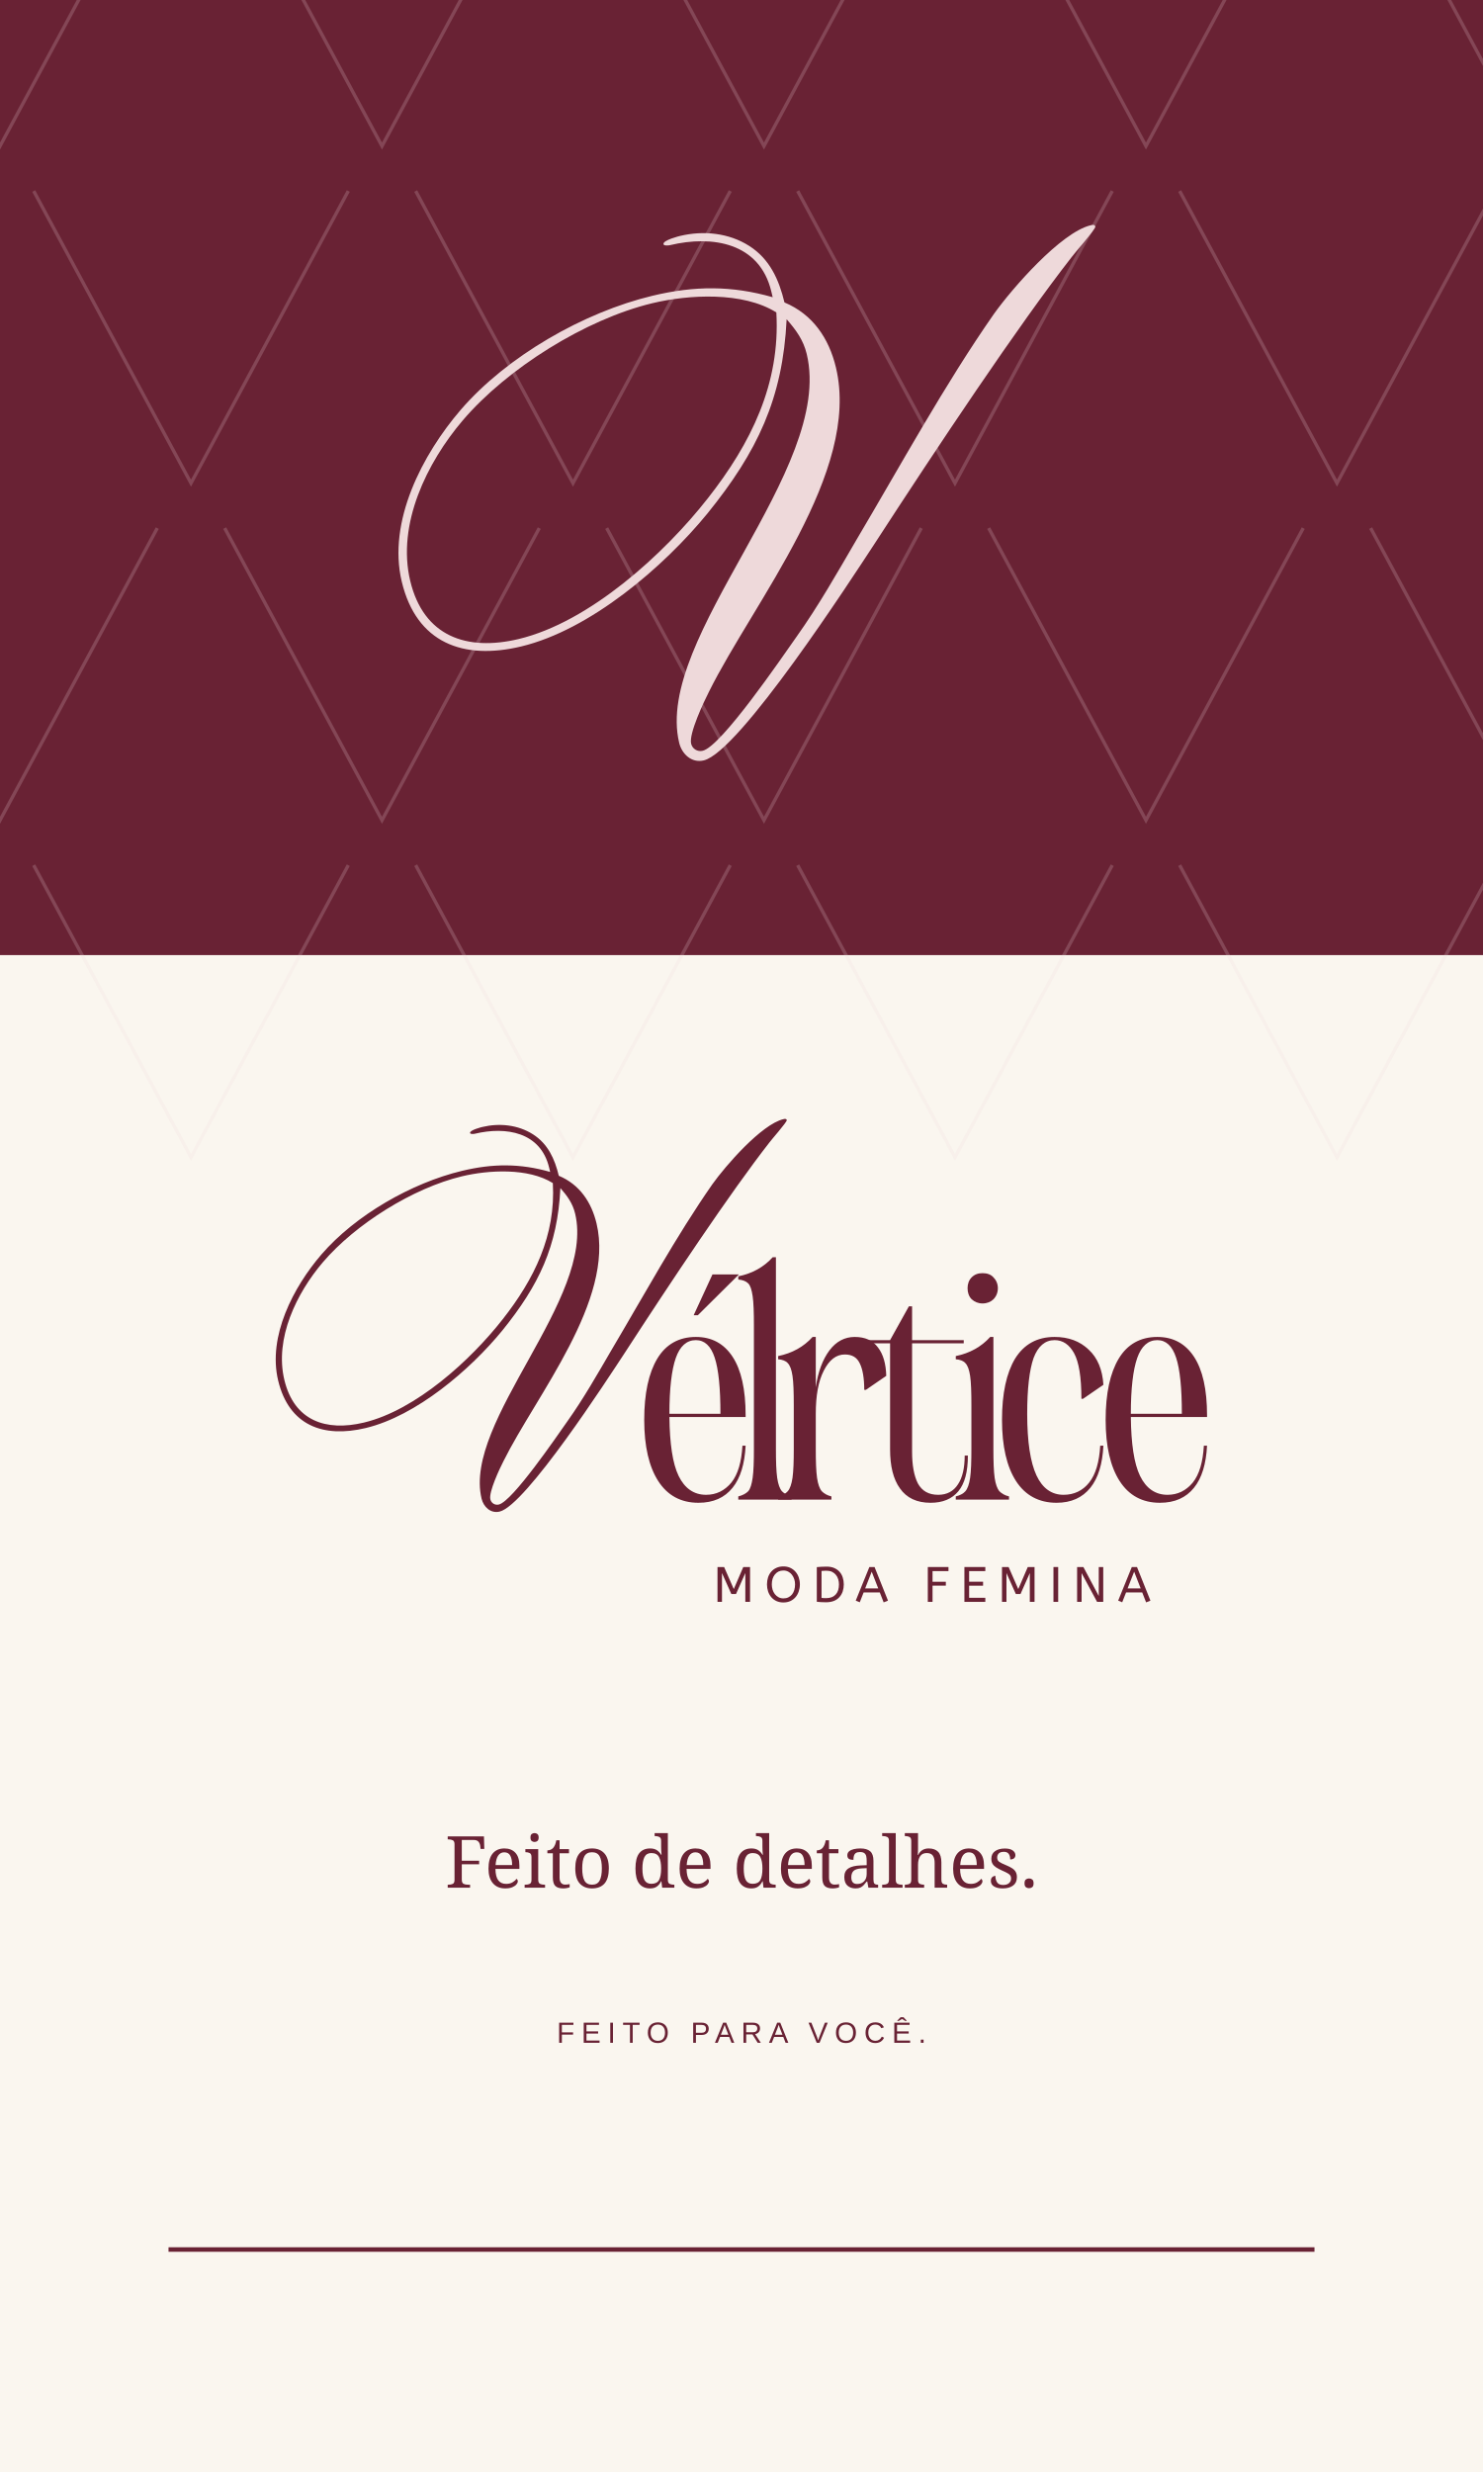
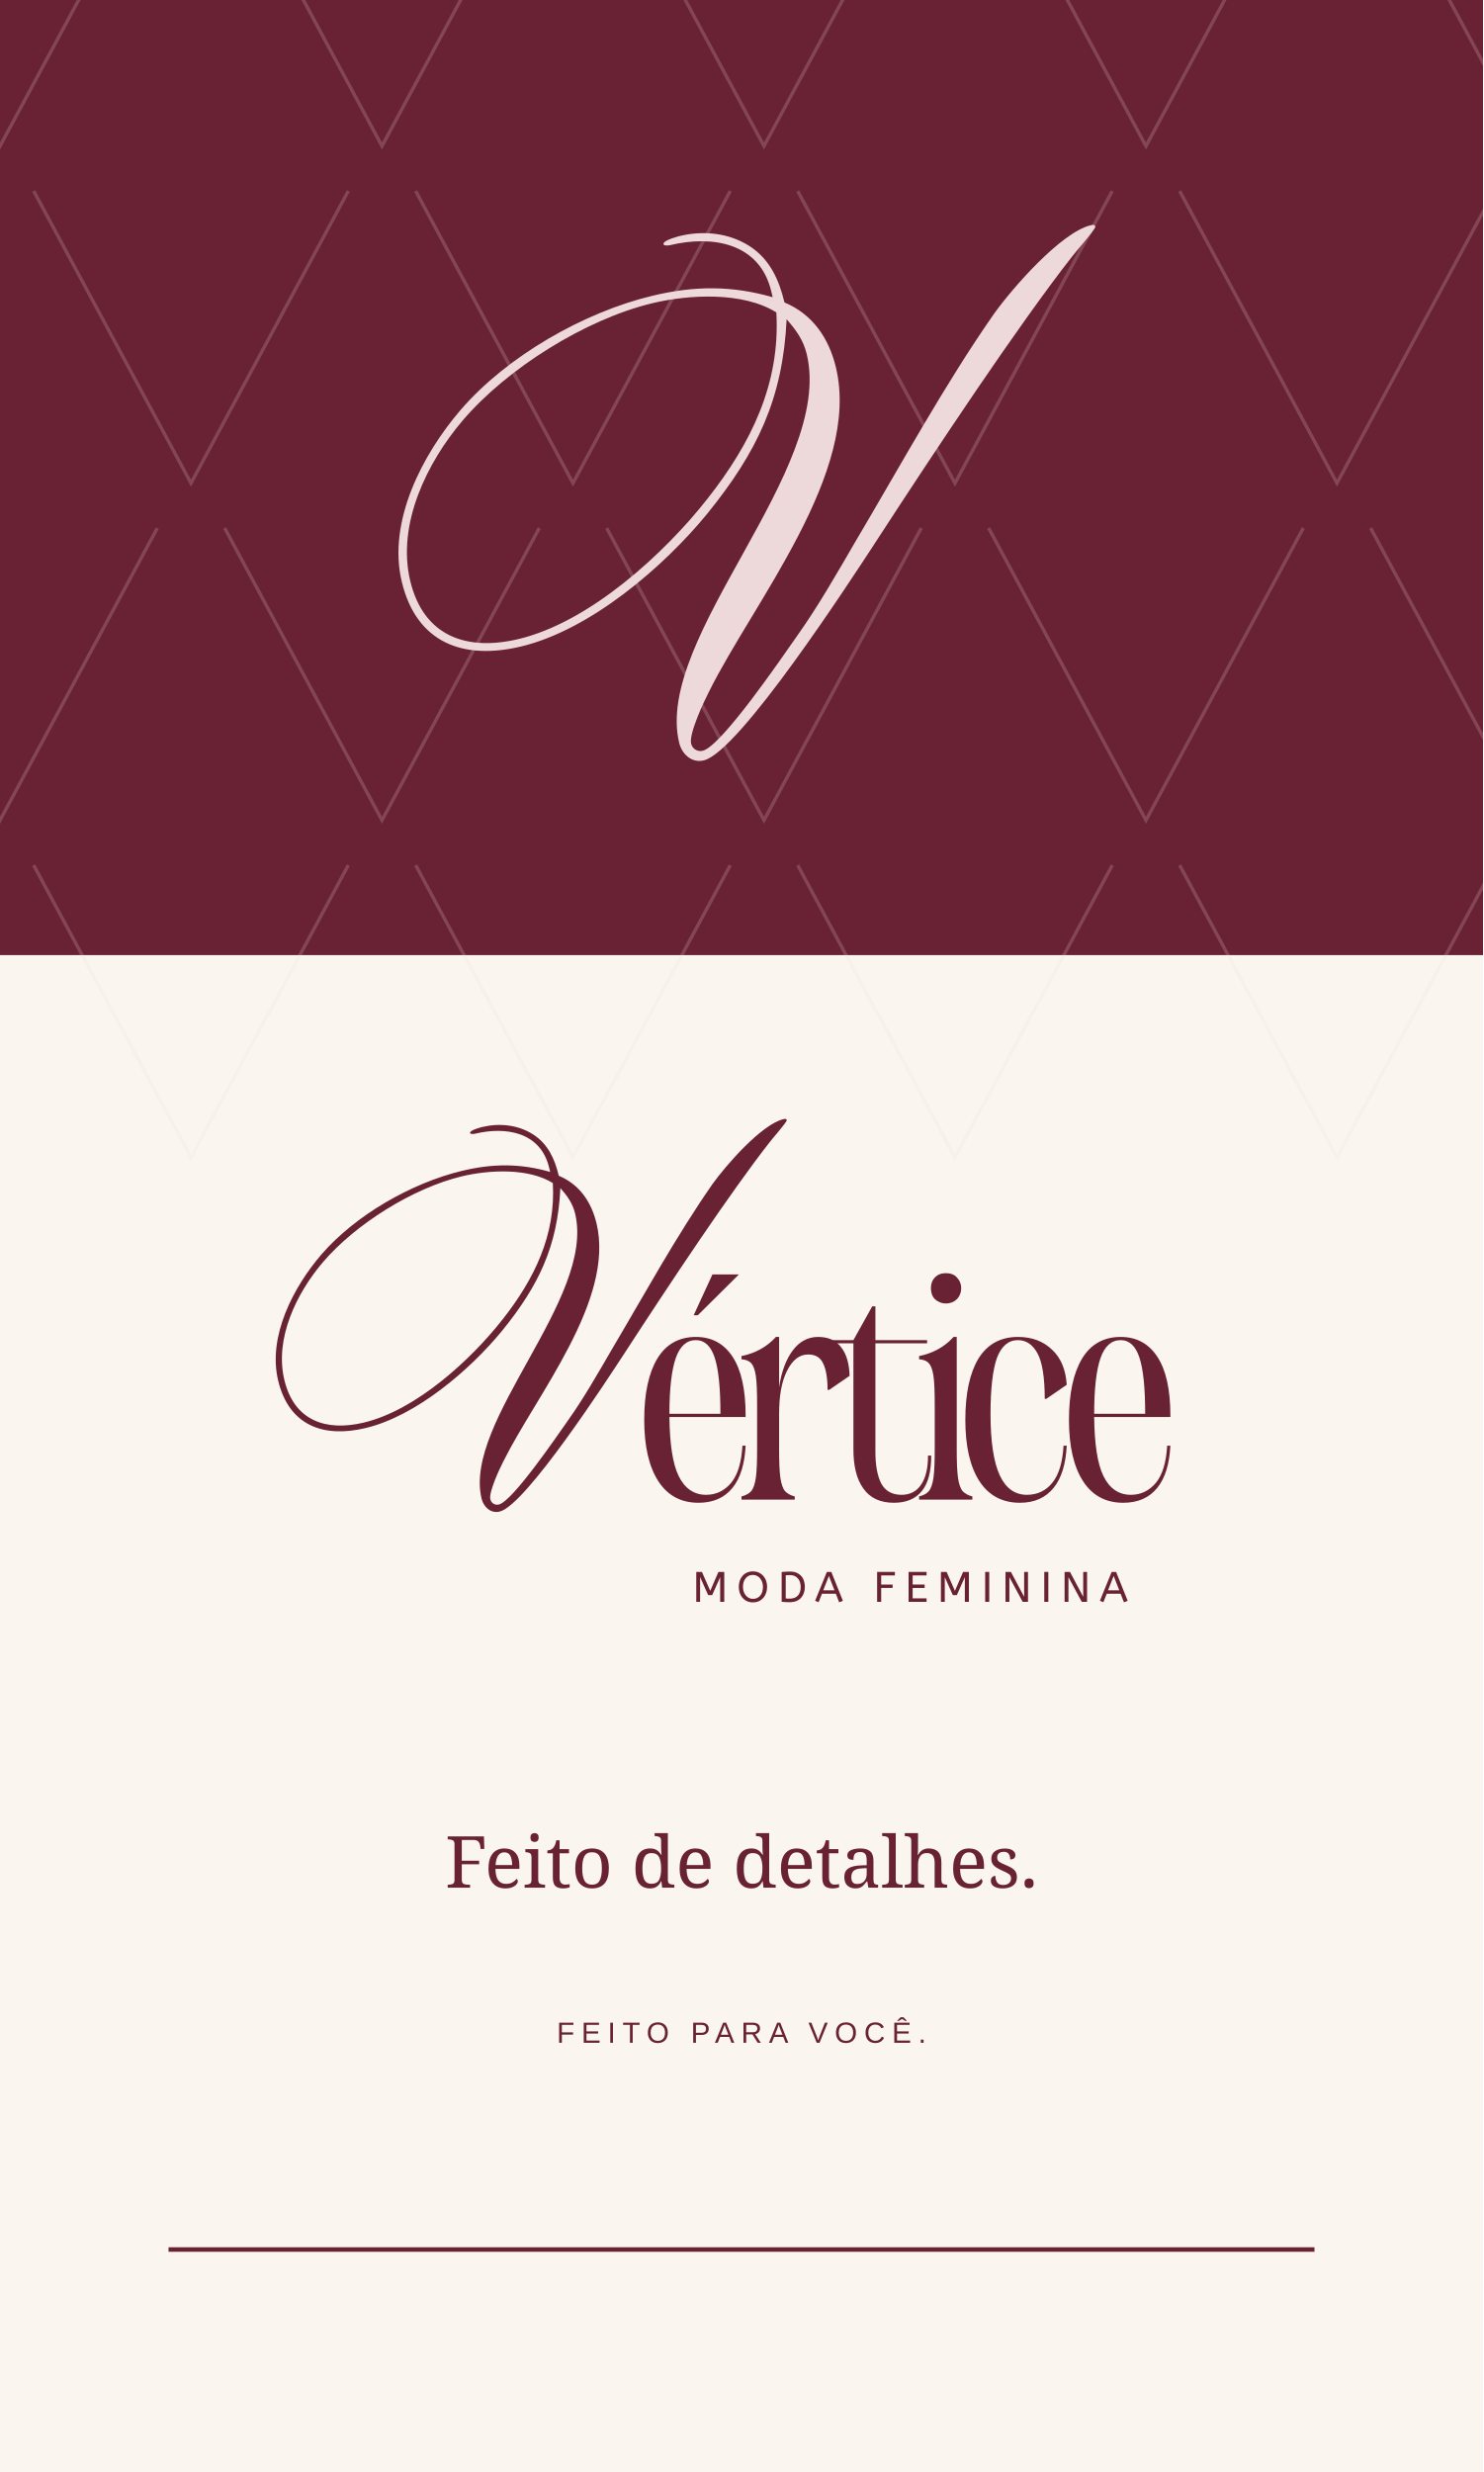
<svg xmlns="http://www.w3.org/2000/svg" xmlns:xlink="http://www.w3.org/1999/xlink" width="660" height="1100" viewBox="0 0 660 1100">
  <rect x="0" y="0" width="660" height="1100" fill="#FAF6EF" />
  <rect x="0" y="0" width="660" height="425" fill="#692234" />
  <g opacity="0.2">
    <path d="M-155 -215 L-85 -85 L-15 -215" fill="none" stroke="#EED9DA" stroke-width="1.5" />
    <path d="M15 -215 L85 -85 L155 -215" fill="none" stroke="#EED9DA" stroke-width="1.5" />
    <path d="M185 -215 L255 -85 L325 -215" fill="none" stroke="#EED9DA" stroke-width="1.5" />
    <path d="M355 -215 L425 -85 L495 -215" fill="none" stroke="#EED9DA" stroke-width="1.5" />
    <path d="M525 -215 L595 -85 L665 -215" fill="none" stroke="#EED9DA" stroke-width="1.5" />
    <path d="M695 -215 L765 -85 L835 -215" fill="none" stroke="#EED9DA" stroke-width="1.5" />
    <path d="M-240 -65 L-170 65 L-100 -65" fill="none" stroke="#EED9DA" stroke-width="1.5" />
    <path d="M-70 -65 L0 65 L70 -65" fill="none" stroke="#EED9DA" stroke-width="1.5" />
    <path d="M100 -65 L170 65 L240 -65" fill="none" stroke="#EED9DA" stroke-width="1.5" />
    <path d="M270 -65 L340 65 L410 -65" fill="none" stroke="#EED9DA" stroke-width="1.5" />
    <path d="M440 -65 L510 65 L580 -65" fill="none" stroke="#EED9DA" stroke-width="1.5" />
    <path d="M610 -65 L680 65 L750 -65" fill="none" stroke="#EED9DA" stroke-width="1.5" />
    <path d="M-155 85 L-85 215 L-15 85" fill="none" stroke="#EED9DA" stroke-width="1.5" />
    <path d="M15 85 L85 215 L155 85" fill="none" stroke="#EED9DA" stroke-width="1.5" />
    <path d="M185 85 L255 215 L325 85" fill="none" stroke="#EED9DA" stroke-width="1.5" />
    <path d="M355 85 L425 215 L495 85" fill="none" stroke="#EED9DA" stroke-width="1.5" />
    <path d="M525 85 L595 215 L665 85" fill="none" stroke="#EED9DA" stroke-width="1.5" />
    <path d="M695 85 L765 215 L835 85" fill="none" stroke="#EED9DA" stroke-width="1.5" />
    <path d="M-240 235 L-170 365 L-100 235" fill="none" stroke="#EED9DA" stroke-width="1.5" />
    <path d="M-70 235 L0 365 L70 235" fill="none" stroke="#EED9DA" stroke-width="1.5" />
    <path d="M100 235 L170 365 L240 235" fill="none" stroke="#EED9DA" stroke-width="1.5" />
    <path d="M270 235 L340 365 L410 235" fill="none" stroke="#EED9DA" stroke-width="1.5" />
    <path d="M440 235 L510 365 L580 235" fill="none" stroke="#EED9DA" stroke-width="1.5" />
    <path d="M610 235 L680 365 L750 235" fill="none" stroke="#EED9DA" stroke-width="1.5" />
    <path d="M-155 385 L-85 515 L-15 385" fill="none" stroke="#EED9DA" stroke-width="1.5" />
    <path d="M15 385 L85 515 L155 385" fill="none" stroke="#EED9DA" stroke-width="1.5" />
    <path d="M185 385 L255 515 L325 385" fill="none" stroke="#EED9DA" stroke-width="1.5" />
    <path d="M355 385 L425 515 L495 385" fill="none" stroke="#EED9DA" stroke-width="1.5" />
    <path d="M525 385 L595 515 L665 385" fill="none" stroke="#EED9DA" stroke-width="1.5" />
    <path d="M695 385 L765 515 L835 385" fill="none" stroke="#EED9DA" stroke-width="1.5" />
  </g>
  <g transform="translate(-225.0 -152.5) scale(1.0)">
    <path transform="matrix(.260293,-.06244286,.06244286,.260293,427.8537,517.338)" d="M715-722C653-757 593-771 521-771 404-771 263-730 167-661 88-604 5-509 5-406 5-301 74-255 173-255 291-255 434-328 526-398 630-478 692-554 729-681 740-660 748-641 748-617 748-419 391-219 391-38 391-19 403 0 424 0 485 0 733-236 782-282 922-415 1102-582 1214-671 1217-674 1264-707 1264-711 1264-715 1260-715 1257-715 1206-715 1105-643 1066-609 959-514 856-400 756-297 713-252 669-205 622-164 589-135 458-16 426-16 417-16 410-23 410-32 410-49 447-95 459-109 566-237 790-405 790-584 790-634 773-679 732-709 732-748 725-785 697-814 669-843 629-857 589-857 589-857 559-857 559-850 559-847 567-846 569-846 642-846 715-815 715-732V-722ZM715-696C694-579 623-494 532-422 440-349 293-268 172-268 83-268 19-309 19-404 19-501 92-589 166-643 258-710 404-759 518-759 580-759 669-743 715-696Z" fill="#EED9DA" />
  </g>
  <g transform="translate(-172.3333 312.6667) scale(0.7333333)">
    <defs>
      <clipPath id="clip_1">
        <path transform="matrix(.24,0,0,.24,0,0)" d="M0 0H6000V3375H0Z" clip-rule="evenodd" />
      </clipPath>
      <clipPath id="clip_2">
        <path transform="matrix(.24,0,0,.24,0,0)" d="M0 0H6000V3375H0Z" clip-rule="evenodd" />
      </clipPath>
      <clipPath id="clip_3">
        <path transform="matrix(.24,0,0,.24,0,0)" d="M0 0H6000V3375H0Z" clip-rule="evenodd" />
      </clipPath>
      <clipPath id="clip_4">
        <path transform="matrix(.24,0,0,.24,615.36,328.56)" d="M0 0H1472V808H0Z" clip-rule="evenodd" />
      </clipPath>
      <path id="font_5_78" d="M.224-.01C.169-.01 .127 .013 .098 .058 .069 .103 .054 .167 .054 .25 .054 .333 .068 .397 .095 .442 .122 .487 .163 .51 .216 .51 .266 .51 .304 .489 .331 .448 .358 .407 .372 .346 .372 .264V.259H.133C.134 .175 .143 .113 .162 .074 .181 .035 .21 .015 .248 .015 .28 .015 .306 .028 .327 .053 .348 .079 .359 .118 .362 .169H.372C.369 .112 .356 .068 .331 .037 .306 .006 .271-.01 .224-.01M.133 .269H.293C.293 .35 .287 .409 .275 .445 .263 .482 .243 .5 .216 .5 .187 .5 .166 .481 .153 .444 .14 .407 .133 .348 .133 .269M.209 .578 .268 .706H.351L.222 .578H.209Z" />
      <path id="font_5_93" d="M.024 .01C.037 .013 .048 .019 .055 .026 .062 .034 .066 .048 .069 .068 .072 .089 .073 .119 .073 .16V.546C.073 .587 .072 .618 .069 .638 .066 .658 .062 .671 .055 .678 .048 .685 .037 .689 .024 .69V.7C.068 .709 .104 .729 .132 .76H.142V.16C.142 .119 .143 .089 .146 .068 .149 .048 .154 .034 .161 .026 .168 .019 .178 .013 .191 .01V0H.024V.01Z" />
      <path id="font_5_109" d="M.034 .01C.047 .013 .058 .019 .064 .026 .071 .034 .076 .048 .079 .068 .082 .089 .083 .119 .083 .16V.296C.083 .337 .082 .368 .079 .388 .076 .408 .071 .421 .064 .428 .058 .435 .047 .439 .034 .44V.45C.078 .459 .114 .479 .142 .51H.152V.352C.159 .401 .174 .44 .195 .468 .216 .496 .243 .51 .274 .51 .307 .51 .331 .499 .347 .477 .364 .455 .372 .425 .373 .388L.309 .344H.304C.304 .381 .299 .409 .29 .427 .281 .446 .266 .455 .243 .455 .216 .455 .194 .438 .177 .404 .16 .371 .152 .326 .152 .269V.16C.152 .119 .153 .089 .156 .068 .159 .048 .164 .034 .171 .026 .178 .019 .188 .013 .201 .01V0H.034V.01Z" />
      <path id="font_5_113" d="M.206-.01C.163-.01 .131 .005 .11 .035 .089 .064 .079 .105 .079 .158V.49H.01V.5H.079L.138 .606H.148V.5H.31V.49H.148V.15C.148 .108 .154 .075 .166 .051 .179 .027 .2 .015 .23 .015 .257 .015 .278 .026 .292 .048 .306 .069 .313 .099 .313 .138H.323C.323 .087 .313 .05 .293 .026 .273 .002 .244-.01 .206-.01Z" />
      <path id="font_5_85" d="M.118 .615C.104 .615 .093 .62 .084 .628 .075 .637 .071 .649 .071 .663 .071 .676 .075 .688 .084 .697 .093 .706 .104 .71 .118 .71 .132 .71 .144 .706 .152 .697 .161 .688 .166 .676 .166 .663 .166 .649 .161 .637 .152 .628 .144 .62 .132 .615 .118 .615M.034 0V.01C.047 .013 .058 .019 .064 .026 .071 .034 .076 .048 .079 .068 .082 .089 .083 .119 .083 .16V.296C.083 .337 .082 .368 .079 .388 .076 .408 .071 .421 .064 .428 .058 .435 .047 .439 .034 .44V.45C.078 .459 .114 .479 .142 .51H.152V.16C.152 .119 .153 .089 .156 .068 .159 .048 .164 .034 .171 .026 .178 .019 .188 .013 .201 .01V0H.034Z" />
      <path id="font_5_73" d="M.225-.01C.17-.01 .127 .013 .098 .058 .069 .103 .054 .167 .054 .25 .054 .333 .068 .397 .095 .442 .123 .487 .164 .51 .219 .51 .262 .51 .298 .497 .326 .47 .354 .444 .369 .407 .372 .36L.308 .316H.303C.303 .384 .295 .432 .28 .459 .265 .486 .245 .5 .219 .5 .189 .5 .167 .481 .153 .444 .14 .407 .133 .348 .133 .269 .133 .181 .143 .117 .162 .076 .181 .035 .21 .015 .247 .015 .28 .015 .307 .028 .327 .053 .348 .079 .359 .118 .362 .169H.372C.369 .112 .356 .068 .331 .037 .306 .006 .271-.01 .225-.01Z" />
      <path id="font_5_77" d="M.224-.01C.169-.01 .127 .013 .098 .058 .069 .103 .054 .167 .054 .25 .054 .333 .068 .397 .095 .442 .122 .487 .163 .51 .216 .51 .266 .51 .304 .489 .331 .448 .358 .407 .372 .346 .372 .264V.259H.133C.134 .175 .143 .113 .162 .074 .181 .035 .21 .015 .248 .015 .28 .015 .306 .028 .327 .053 .348 .079 .359 .118 .362 .169H.372C.369 .112 .356 .068 .331 .037 .306 .006 .271-.01 .224-.01M.133 .269H.293C.293 .35 .287 .409 .275 .445 .263 .482 .243 .5 .216 .5 .187 .5 .166 .481 .153 .444 .14 .407 .133 .348 .133 .269Z" />
      <clipPath id="clip_6">
        <path transform="matrix(.24,0,0,.24,373.68,213.84)" d="M0 0H1646V1451H0Z" clip-rule="evenodd" />
      </clipPath>
      <clipPath id="clip_7">
        <path transform="matrix(.24,0,0,.24,667.68,517.68)" d="M0 0H1134V151H0Z" clip-rule="evenodd" />
      </clipPath>
      <path id="font_8_66" d="M.649 .579 .462 .158H.368L.18 .579V0H.09V.7H.223L.417 .257 .608 .7H.744V0H.649V.579Z" />
      <path id="font_8_68" d="M.05 .351C.05 .402 .058 .45 .072 .494 .087 .538 .109 .576 .137 .608 .166 .641 .2 .666 .241 .684 .282 .703 .328 .712 .38 .712 .431 .712 .477 .703 .518 .684 .559 .664 .594 .639 .622 .606 .651 .573 .673 .535 .688 .492 .703 .448 .711 .401 .711 .351 .711 .301 .703 .254 .688 .21 .673 .166 .652 .127 .623 .094 .594 .061 .56 .035 .519 .016 .478-.002 .432-.012 .38-.012 .328-.012 .282-.002 .241 .016 .2 .035 .166 .061 .137 .094 .109 .127 .087 .166 .072 .21 .058 .254 .05 .301 .05 .351M.147 .351C.147 .315 .152 .28 .162 .246 .173 .212 .188 .182 .208 .156 .228 .13 .253 .109 .281 .094 .31 .078 .343 .07 .38 .07 .419 .07 .452 .077 .481 .092 .51 .106 .535 .126 .554 .15 .574 .176 .589 .205 .599 .24 .609 .274 .614 .311 .614 .351 .614 .387 .609 .422 .598 .455 .587 .488 .572 .518 .552 .544 .532 .57 .508 .591 .479 .606 .449 .622 .417 .63 .38 .63 .343 .63 .31 .623 .281 .609 .253 .594 .228 .575 .208 .549 .188 .524 .173 .495 .162 .461 .152 .427 .147 .39 .147 .351Z" />
      <path id="font_8_57" d="M.09 .698C.121 .701 .152 .704 .182 .705 .212 .707 .246 .708 .285 .708 .345 .708 .397 .699 .44 .68 .483 .661 .519 .636 .548 .603 .577 .57 .598 .532 .611 .489 .625 .446 .632 .4 .632 .351 .632 .302 .625 .256 .611 .212 .597 .169 .575 .131 .546 .098 .518 .065 .481 .039 .436 .02 .39 .002 .337-.008 .274-.008 .236-.008 .203-.007 .174-.005 .146-.004 .118-.001 .09 .002V.698M.282 .626C.263 .626 .245 .626 .229 .624 .213 .623 .198 .622 .185 .621V.08C.199 .078 .214 .077 .229 .076 .244 .075 .26 .075 .277 .075 .322 .075 .36 .082 .393 .095 .426 .109 .452 .128 .473 .152 .495 .177 .51 .206 .52 .239 .53 .273 .535 .31 .535 .351 .535 .387 .53 .421 .52 .454 .51 .487 .495 .517 .474 .542 .453 .568 .427 .588 .395 .604 .363 .619 .325 .626 .282 .626Z" />
      <path id="font_8_54" d="M.01 .025 .284 .7H.388L.658 .025 .571-.01 .493 .19H.169L.091-.008 .01 .025M.199 .27H.462L.331 .606 .199 .27Z" />
      <path id="font_8_3" d="M0 0Z" />
      <path id="font_8_59" d="M.09 .7H.505V.618H.185V.404H.452V.326H.185V0H.09V.7Z" />
      <path id="font_8_58" d="M.09 .7H.51V.618H.185V.405H.465V.325H.185V.082H.51V0H.09V.7Z" />
      <path id="font_8_62" d="M.09 0V.7H.185V0H.09Z" />
      <path id="font_8_67" d="M.18 .578V0H.09V.7H.216L.525 .118V.7H.615V0H.491L.18 .578Z" />
    </defs>
    <g>
      <g clip-path="url(#clip_1)">

</g>
      <g clip-path="url(#clip_2)">

</g>
      <g clip-path="url(#clip_3)">
        <g>
          <g clip-path="url(#clip_4)">
            <use data-text="é" xlink:href="#font_5_78" transform="matrix(193.523,0,0,-193.5231,615.5098,483.5837)" fill="#692234" />
-             <use data-text="l" xlink:href="#font_5_93" transform="matrix(193.523,0,0,-193.5231,678.4044,483.5837)" fill="#692234" />
-             <use data-text="r" xlink:href="#font_5_109" transform="matrix(193.523,0,0,-193.5231,700.6592,483.5837)" fill="#692234" />
-             <use data-text="t" xlink:href="#font_5_113" transform="matrix(193.523,0,0,-193.5231,759.8769,483.5837)" fill="#692234" />
-             <use data-text="i" xlink:href="#font_5_85" transform="matrix(193.523,0,0,-193.5231,808.4507,483.5837)" fill="#692234" />
-             <use data-text="c" xlink:href="#font_5_73" transform="matrix(193.523,0,0,-193.5231,832.6408,483.5837)" fill="#692234" />
-             <use data-text="e" xlink:href="#font_5_77" transform="matrix(193.523,0,0,-193.5231,895.5353,483.5837)" fill="#692234" />
+             <use data-text="r" xlink:href="#font_5_109" transform="matrix(193.523,0,0,-193.5231,678.4046,483.5837)" fill="#692234" />
+             <use data-text="t" xlink:href="#font_5_113" transform="matrix(193.523,0,0,-193.5231,737.6223,483.5837)" fill="#692234" />
+             <use data-text="i" xlink:href="#font_5_85" transform="matrix(193.523,0,0,-193.5231,786.1961,483.5837)" fill="#692234" />
+             <use data-text="c" xlink:href="#font_5_73" transform="matrix(193.523,0,0,-193.5231,810.3862,483.5837)" fill="#692234" />
+             <use data-text="e" xlink:href="#font_5_77" transform="matrix(193.523,0,0,-193.5231,873.2807,483.5837)" fill="#692234" />
          </g>
        </g>
        <g>
          <g>
            <path transform="matrix(.260293,-.06244286,.06244286,.260293,427.8537,517.338)" d="M715-722C653-757 593-771 521-771 404-771 263-730 167-661 88-604 5-509 5-406 5-301 74-255 173-255 291-255 434-328 526-398 630-478 692-554 729-681 740-660 748-641 748-617 748-419 391-219 391-38 391-19 403 0 424 0 485 0 733-236 782-282 922-415 1102-582 1214-671 1217-674 1264-707 1264-711 1264-715 1260-715 1257-715 1206-715 1105-643 1066-609 959-514 856-400 756-297 713-252 669-205 622-164 589-135 458-16 426-16 417-16 410-23 410-32 410-49 447-95 459-109 566-237 790-405 790-584 790-634 773-679 732-709 732-748 725-785 697-814 669-843 629-857 589-857 589-857 559-857 559-850 559-847 567-846 569-846 642-846 715-815 715-732V-722ZM715-696C694-579 623-494 532-422 440-349 293-268 172-268 83-268 19-309 19-404 19-501 92-589 166-643 258-710 404-759 518-759 580-759 669-743 715-696Z" fill="#692234" />
          </g>
        </g>
        <g>
          <g>
-             <use data-text="M" xlink:href="#font_8_66" transform="matrix(30.21045,0,0,-30.2109,667.7109,545.6466)" fill="#692234" />
-             <use data-text="O" xlink:href="#font_8_68" transform="matrix(30.21045,0,0,-30.2109,698.9478,545.6466)" fill="#692234" />
-             <use data-text="D" xlink:href="#font_8_57" transform="matrix(30.21045,0,0,-30.2109,727.9794,545.6466)" fill="#692234" />
-             <use data-text="A" xlink:href="#font_8_54" transform="matrix(30.21045,0,0,-30.2109,754.0203,545.6466)" fill="#692234" />
-             <use data-text=" " xlink:href="#font_8_3" transform="matrix(30.21045,0,0,-30.2109,780.2425,545.6466)" fill="#692234" />
-             <use data-text="F" xlink:href="#font_8_59" transform="matrix(30.21045,0,0,-30.2109,795.3478,545.6466)" fill="#692234" />
-             <use data-text="E" xlink:href="#font_8_58" transform="matrix(30.21045,0,0,-30.2109,817.5522,545.6466)" fill="#692234" />
-             <use data-text="M" xlink:href="#font_8_66" transform="matrix(30.21045,0,0,-30.2109,840.3608,545.6466)" fill="#692234" />
-             <use data-text="I" xlink:href="#font_8_62" transform="matrix(30.21045,0,0,-30.2109,871.5977,545.6466)" fill="#692234" />
-             <use data-text="N" xlink:href="#font_8_67" transform="matrix(30.21045,0,0,-30.2109,885.9478,545.6466)" fill="#692234" />
-             <use data-text="A" xlink:href="#font_8_54" transform="matrix(30.21045,0,0,-30.2109,913.2877,545.6466)" fill="#692234" />
+             <use data-text="M" xlink:href="#font_8_66" transform="matrix(25.98099,0,0,-25.98137,655.1997,545.6466)" fill="#692234" />
+             <use data-text="O" xlink:href="#font_8_68" transform="matrix(25.98099,0,0,-25.98137,682.0635,545.6466)" fill="#692234" />
+             <use data-text="D" xlink:href="#font_8_57" transform="matrix(25.98099,0,0,-25.98137,707.0306,545.6466)" fill="#692234" />
+             <use data-text="A" xlink:href="#font_8_54" transform="matrix(25.98099,0,0,-25.98137,729.4258,545.6466)" fill="#692234" />
+             <use data-text=" " xlink:href="#font_8_3" transform="matrix(25.98099,0,0,-25.98137,751.9769,545.6466)" fill="#692234" />
+             <use data-text="F" xlink:href="#font_8_59" transform="matrix(25.98099,0,0,-25.98137,764.9675,545.6466)" fill="#692234" />
+             <use data-text="E" xlink:href="#font_8_58" transform="matrix(25.98099,0,0,-25.98137,784.0632,545.6466)" fill="#692234" />
+             <use data-text="M" xlink:href="#font_8_66" transform="matrix(25.98099,0,0,-25.98137,803.6786,545.6466)" fill="#692234" />
+             <use data-text="I" xlink:href="#font_8_62" transform="matrix(25.98099,0,0,-25.98137,830.5424,545.6466)" fill="#692234" />
+             <use data-text="N" xlink:href="#font_8_67" transform="matrix(25.98099,0,0,-25.98137,842.8835,545.6466)" fill="#692234" />
+             <use data-text="I" xlink:href="#font_8_62" transform="matrix(25.98099,0,0,-25.98137,866.3958,545.6466)" fill="#692234" />
+             <use data-text="N" xlink:href="#font_8_67" transform="matrix(25.98099,0,0,-25.98137,878.7369,545.6466)" fill="#692234" />
+             <use data-text="A" xlink:href="#font_8_54" transform="matrix(25.98099,0,0,-25.98137,902.2492,545.6466)" fill="#692234" />
          </g>
        </g>
      </g>
    </g>
  </g>
  <text x="330" y="840" font-family="Georgia" font-size="32" fill="#692234" text-anchor="middle" letter-spacing="0">Feito de detalhes.</text>
  <text x="330" y="909" font-family="Arial" font-size="13" fill="#692234" text-anchor="middle" letter-spacing="3">FEITO PARA VOCÊ.</text>
  <rect x="75" y="1000" width="510" height="2" fill="#692234" />
</svg>
